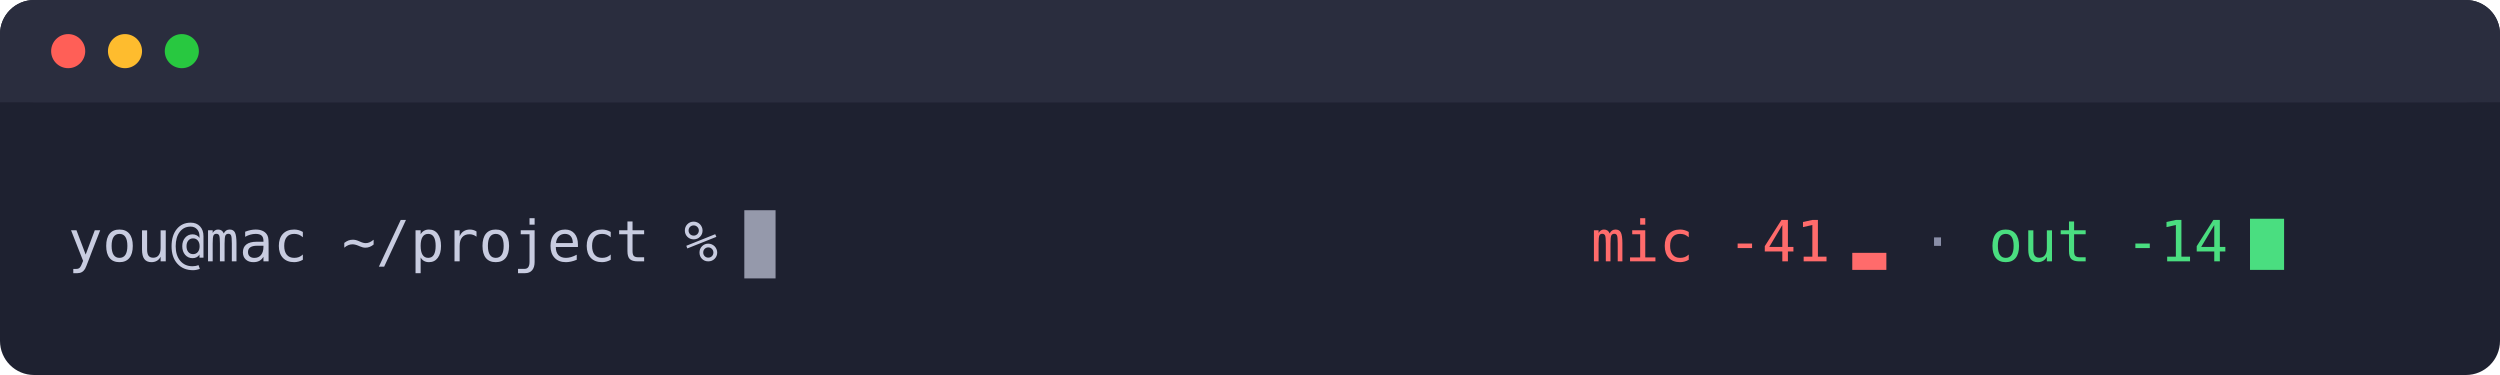
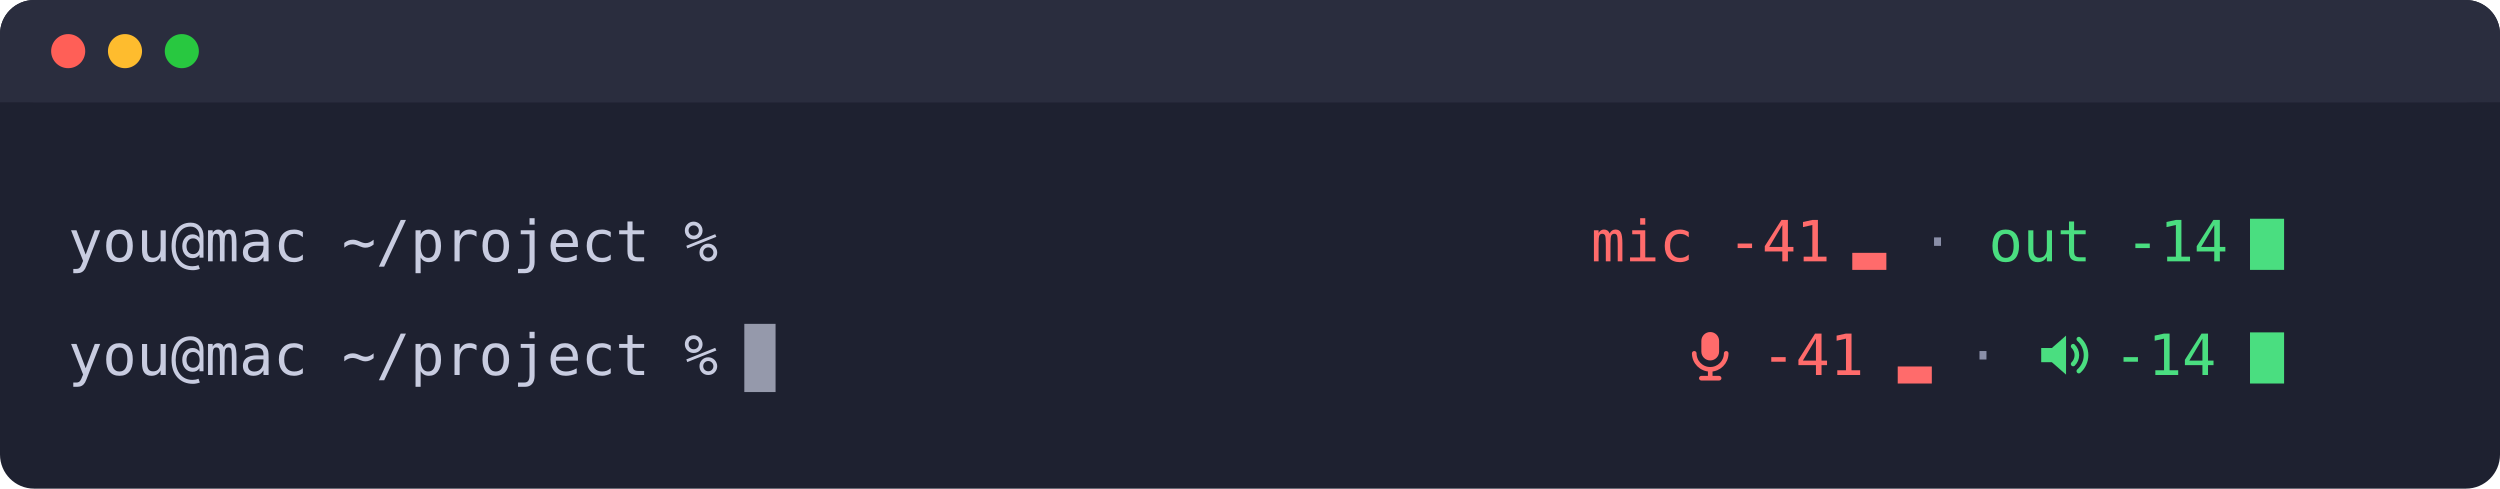
- <svg xmlns="http://www.w3.org/2000/svg" width="880" height="132" viewBox="0 0 880 132" role="img" aria-label="A terminal prompt with mic -41 in red and out -14 in green at the right edge">
-   <rect width="880" height="132" rx="12" fill="#1E2130" />
+ <svg xmlns="http://www.w3.org/2000/svg" width="880" height="172" viewBox="0 0 880 172" role="img" aria-label="A terminal with two prompts. The first shows mic -41 in red and out -14 in green at the right edge. The second shows the same reading with a microphone icon and a speaker icon in place of the words.">
+   <rect width="880" height="172" rx="12" fill="#1E2130" />
  <rect width="880" height="36" rx="12" fill="#2A2D3E" />
  <rect y="24" width="880" height="12" fill="#2A2D3E" />
  <circle cx="24" cy="18" r="6" fill="#FF5F57" />
  <circle cx="44" cy="18" r="6" fill="#FEBC2E" />
  <circle cx="64" cy="18" r="6" fill="#28C840" />
  <g font-family="ui-monospace, SFMono-Regular, Menlo, Consolas, monospace" font-size="20">
    <text x="24" y="92" fill="#C8CCE0">you@mac ~/project %</text>
-     <rect x="262" y="74" width="11" height="24" fill="#C8CCE0" opacity="0.7" />
    <text x="560" y="92" fill="#FF6B6B">mic -41</text>
    <rect x="652" y="89" width="12" height="6" fill="#FF6B6B" />
    <text x="676" y="92" fill="#8A8FA8">·</text>
    <text x="700" y="92" fill="#4ADE80">out -14</text>
    <rect x="792" y="77" width="12" height="18" fill="#4ADE80" />
+     <text x="24" y="132" fill="#C8CCE0">you@mac ~/project %</text>
+     <rect x="262" y="114" width="11" height="24" fill="#C8CCE0" opacity="0.7" />
+     <g transform="translate(592 115) scale(1.25)">
+       <rect x="5.5" y="1.5" width="5" height="8" rx="2.5" fill="#FF6B6B" />
+       <path d="M3.5 7.5a4.5 4.5 0 0 0 9 0" fill="none" stroke="#FF6B6B" stroke-width="1.3" stroke-linecap="round" />
+       <path d="M8 12v2.5M5.5 14.5h5" fill="none" stroke="#FF6B6B" stroke-width="1.3" stroke-linecap="round" />
+     </g>
+     <text x="620" y="132" fill="#FF6B6B">-41</text>
+     <rect x="668" y="129" width="12" height="6" fill="#FF6B6B" />
+     <text x="692" y="132" fill="#8A8FA8">·</text>
+     <g transform="translate(716 115) scale(1.25)">
+       <path d="M2 6h3l4-3.5v11L5 10H2z" fill="#4ADE80" />
+       <path d="M11 5.5a3.5 3.5 0 0 1 0 5M12.6 3.5a6 6 0 0 1 0 9" fill="none" stroke="#4ADE80" stroke-width="1.3" stroke-linecap="round" />
+     </g>
+     <text x="744" y="132" fill="#4ADE80">-14</text>
+     <rect x="792" y="117" width="12" height="18" fill="#4ADE80" />
  </g>
</svg>
